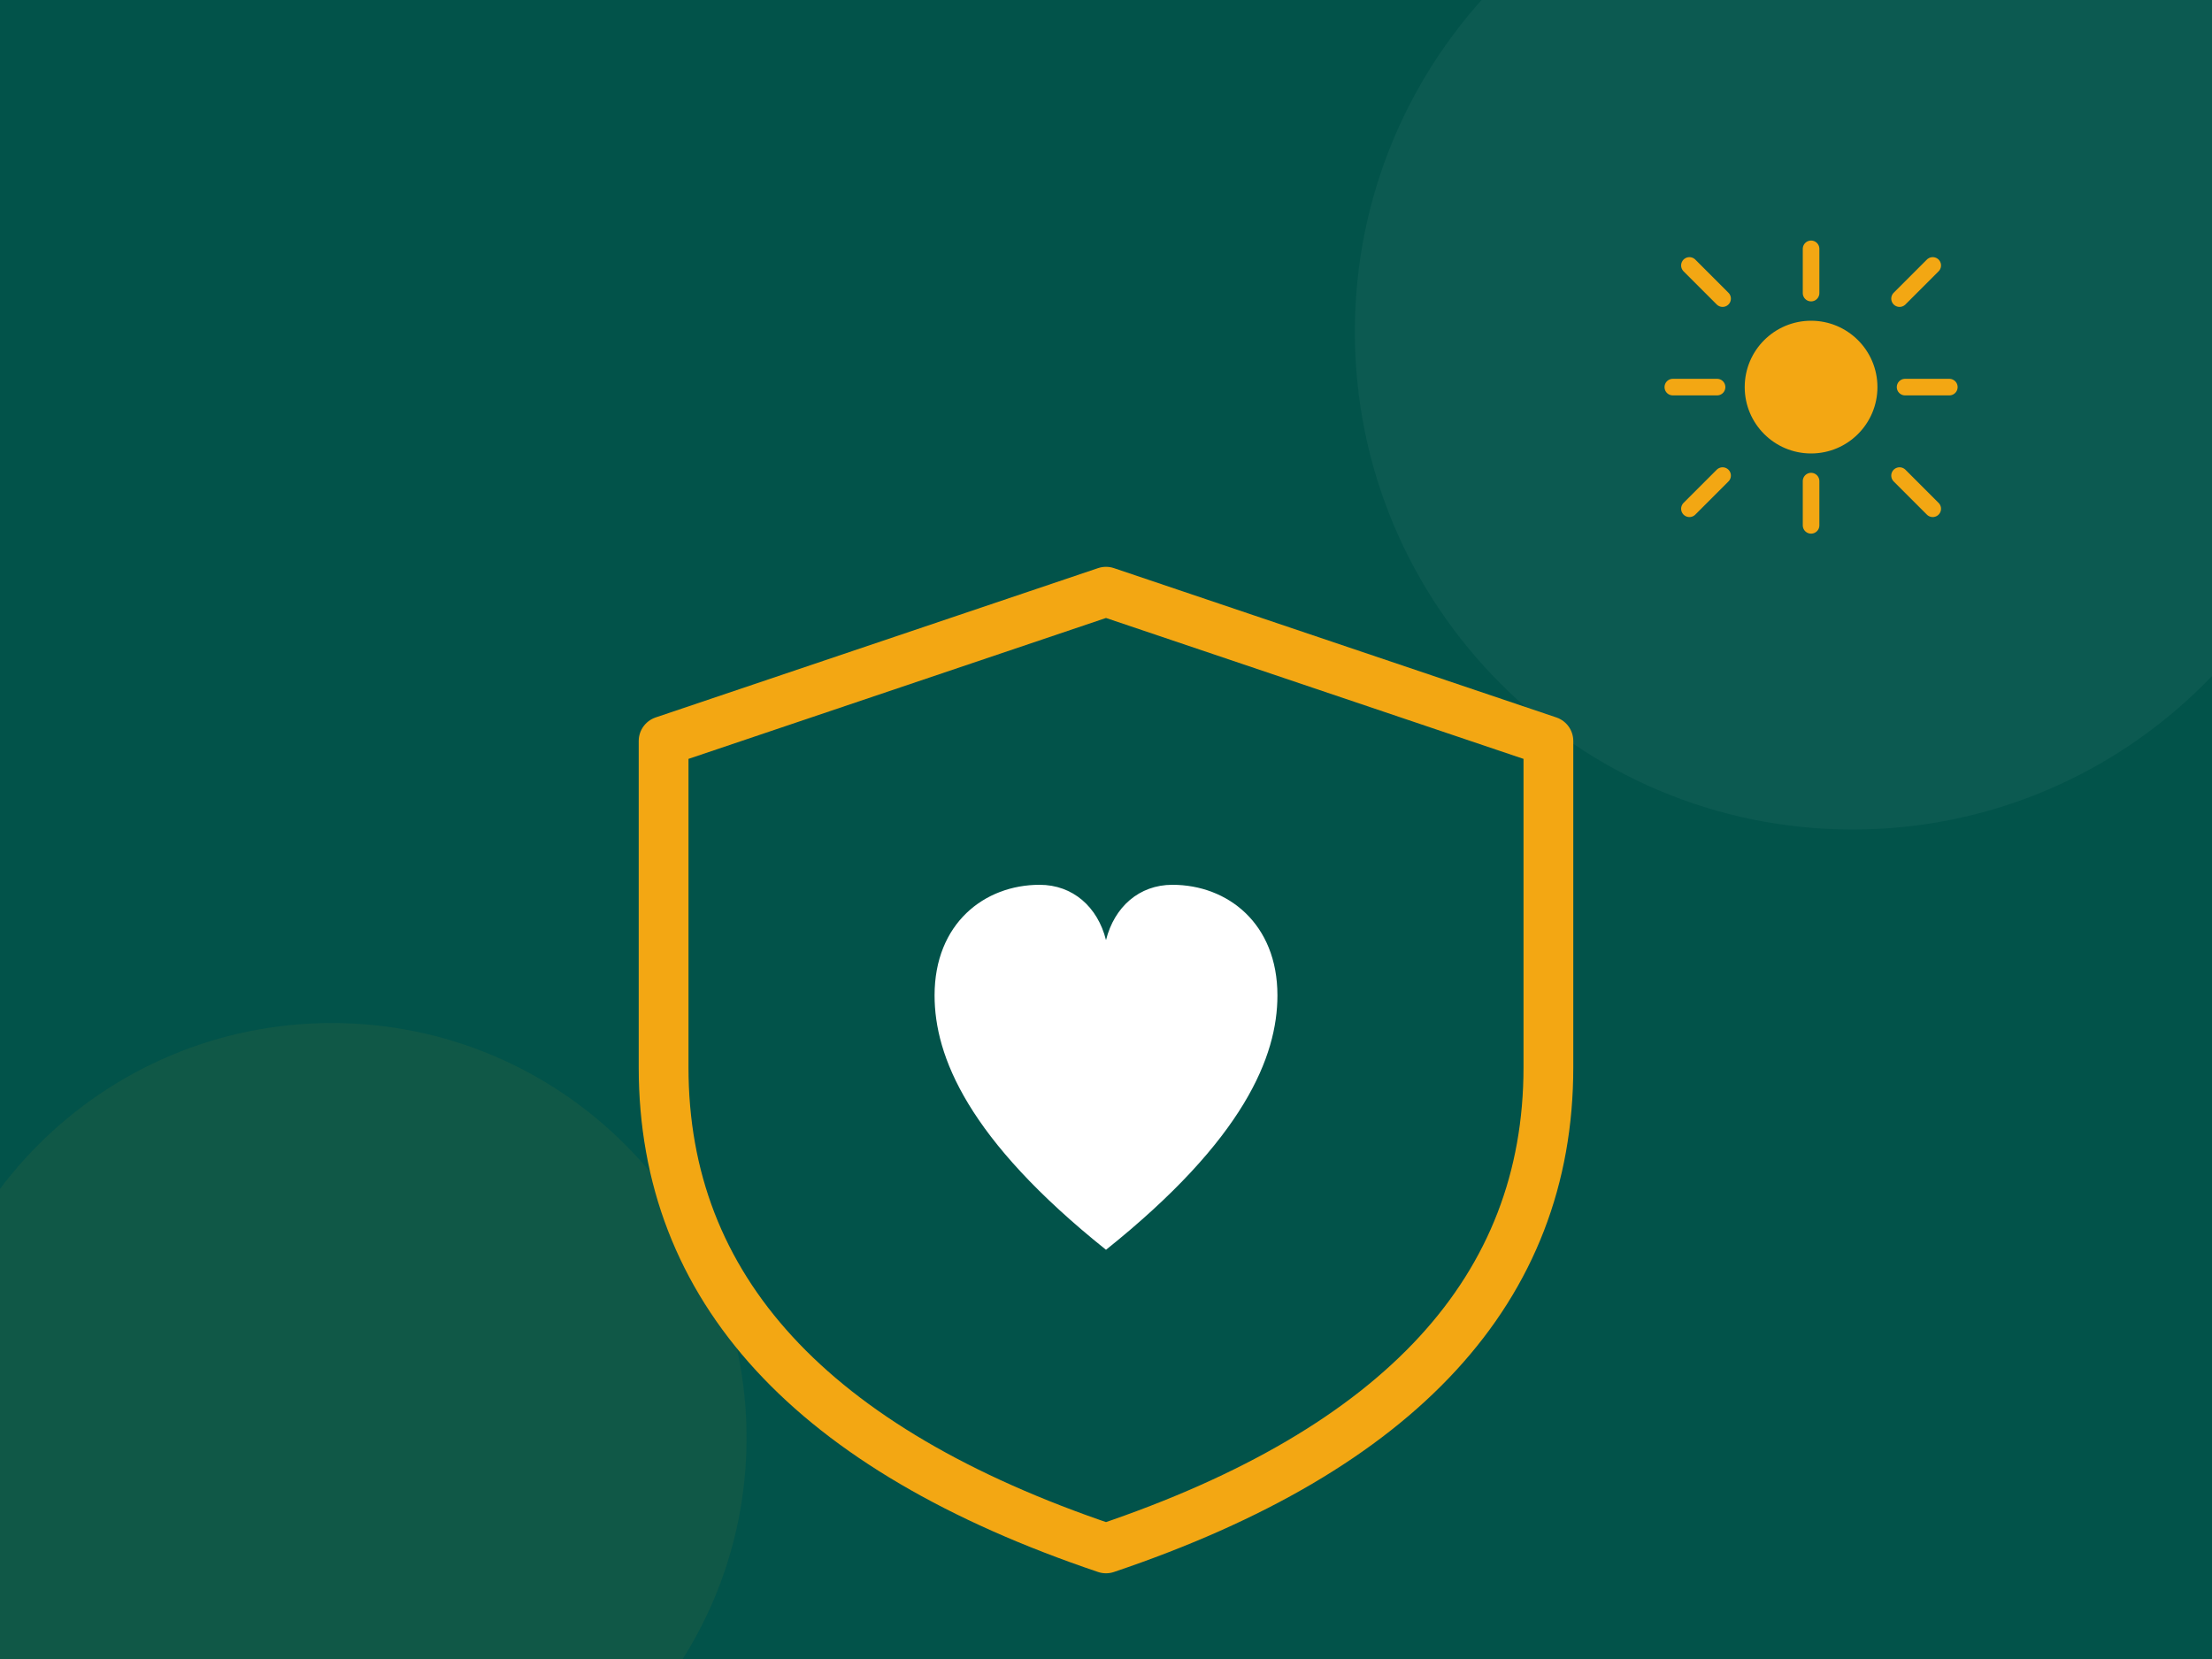
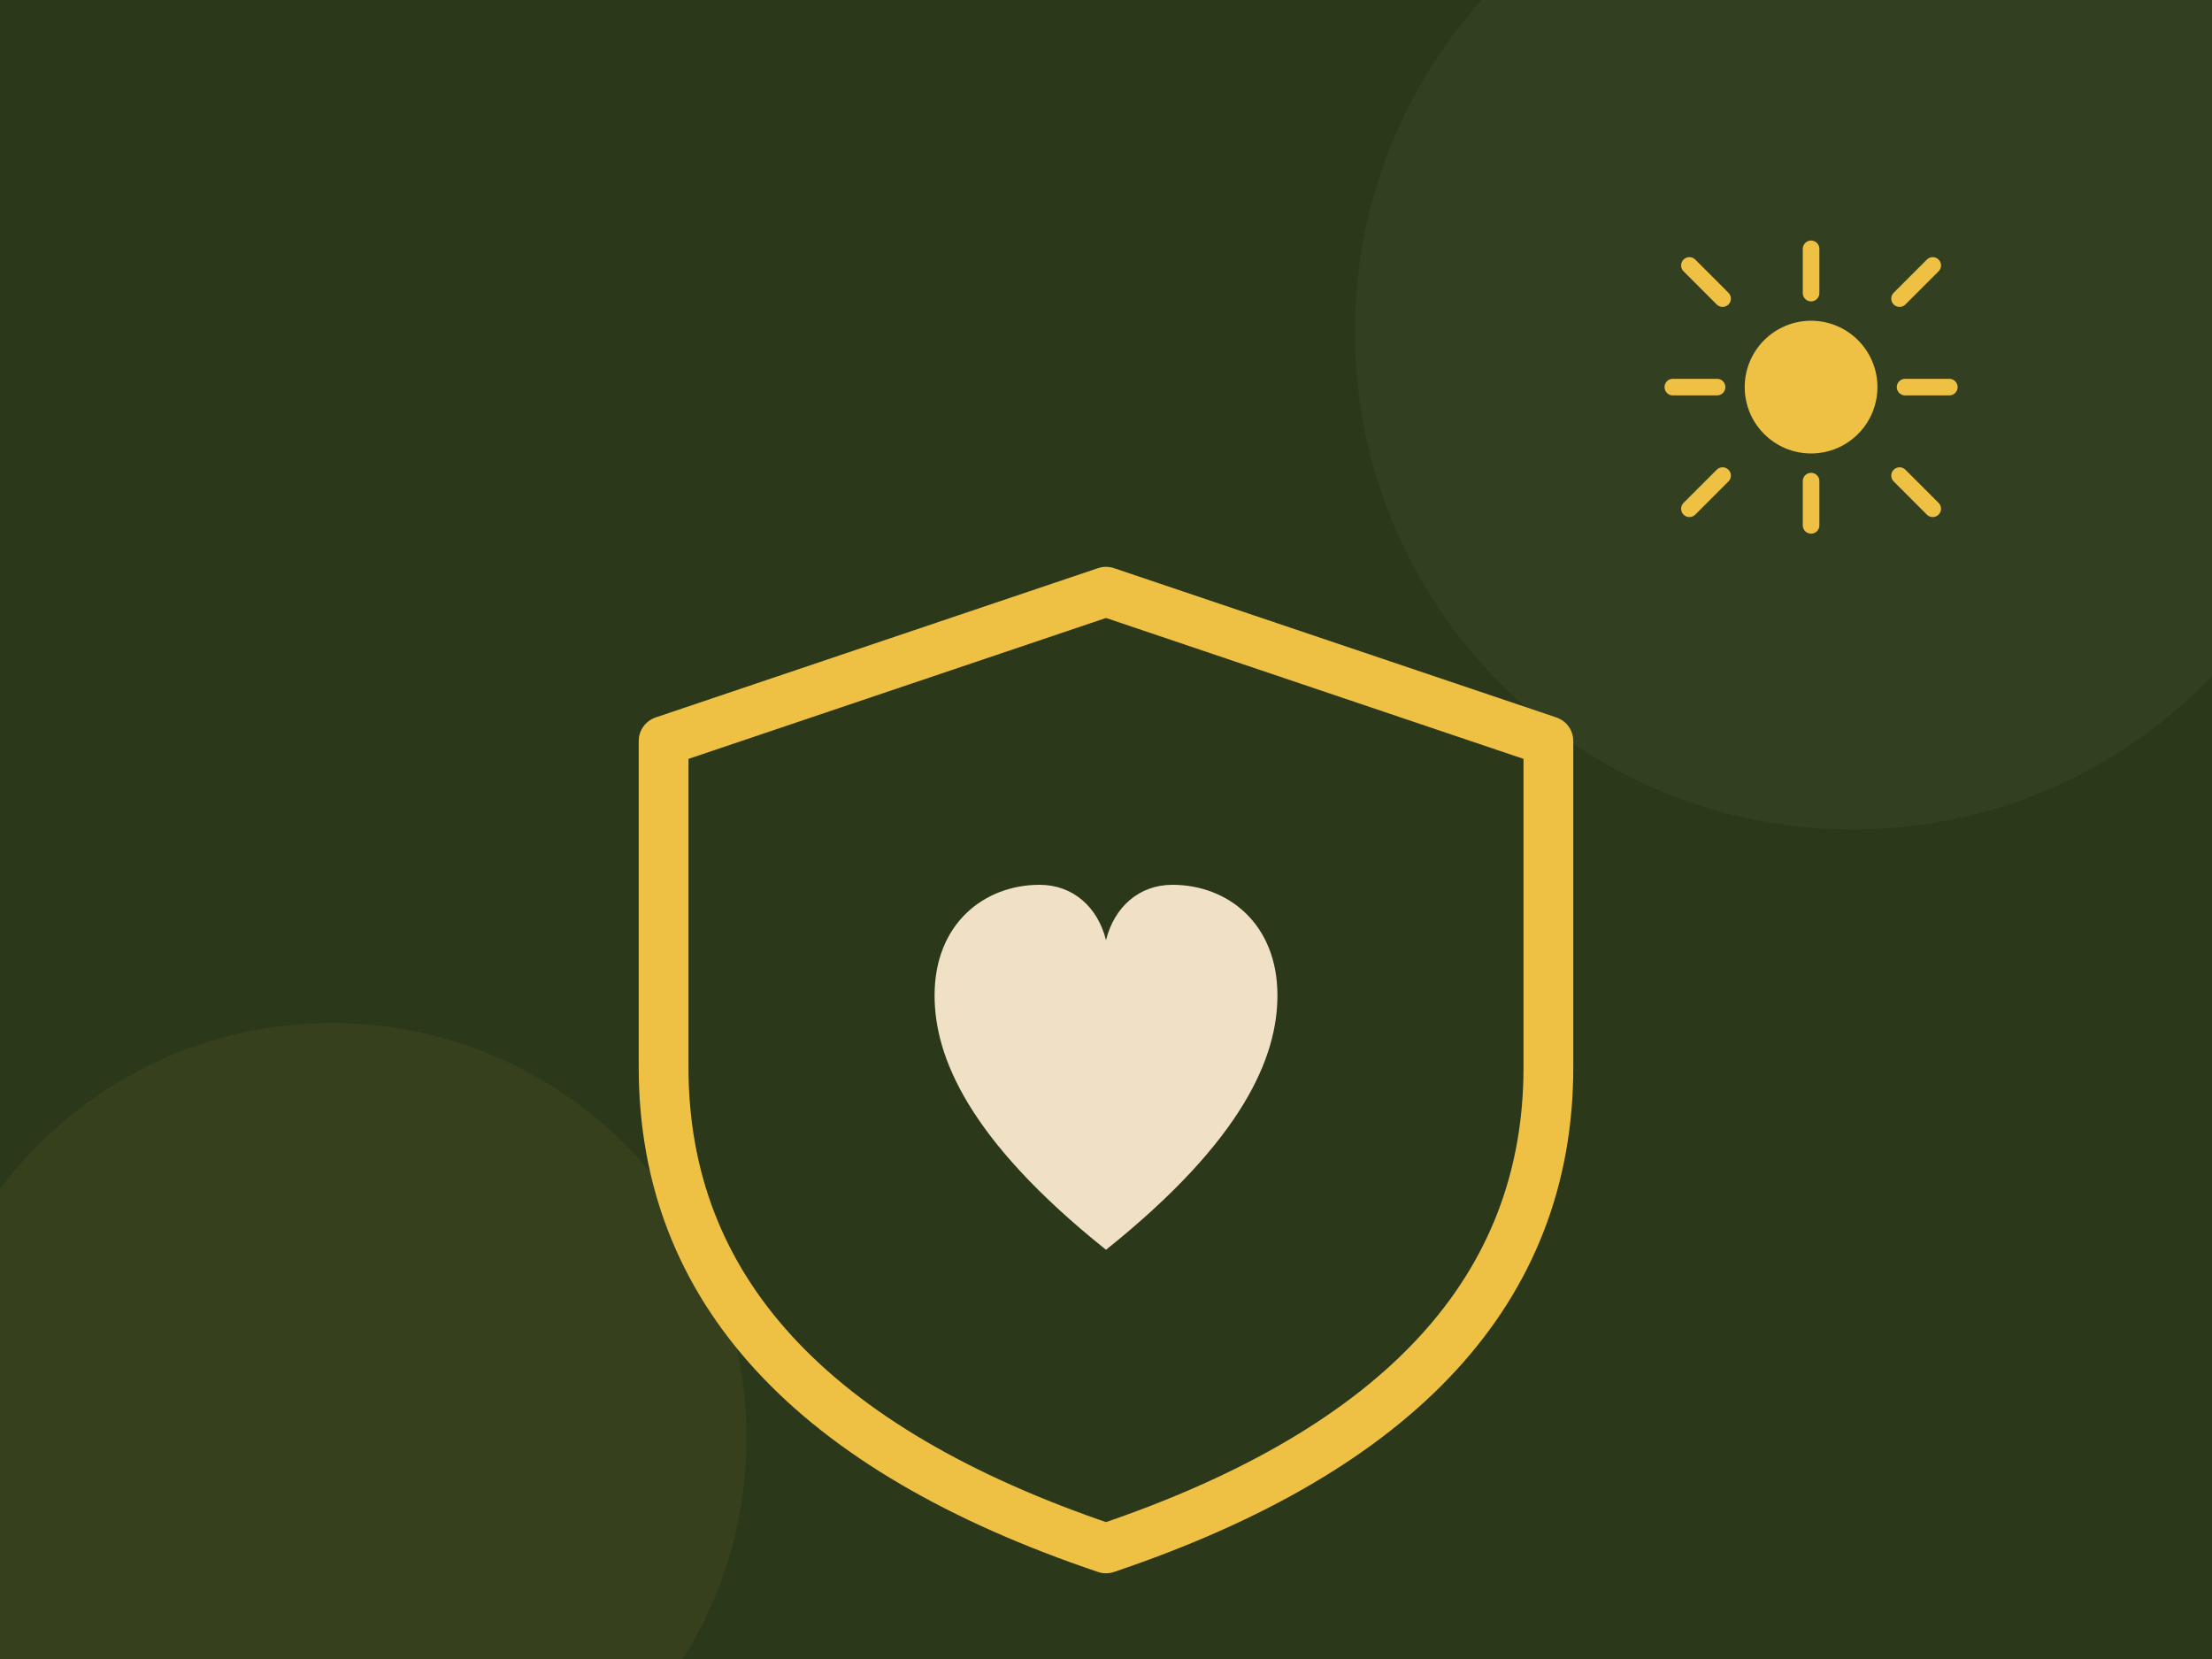
<svg xmlns="http://www.w3.org/2000/svg" viewBox="0 0 800 600" width="800" height="600" role="img">
-   <rect width="800" height="600" fill="#02534A" />
-   <circle cx="670" cy="120" r="180" fill="#FFFFFF" opacity="0.04" />
-   <circle cx="120" cy="520" r="150" fill="#F3A713" opacity="0.06" />
+   <rect width="800" height="600" fill="#2B381A" />
+   <circle cx="670" cy="120" r="180" fill="#F0E0C6" opacity="0.04" />
+   <circle cx="120" cy="520" r="150" fill="#EEC043" opacity="0.06" />
  <g transform="translate(655,140)">
-     <circle r="24" fill="#F3A713" />
-     <g stroke="#F3A713" stroke-width="6" stroke-linecap="round">
+     <circle r="24" fill="#EEC043" />
+     <g stroke="#EEC043" stroke-width="6" stroke-linecap="round">
      <path d="M0 -34 V -50" />
      <path d="M0 34 V 50" />
      <path d="M-34 0 H -50" />
      <path d="M34 0 H 50" />
      <path d="M-32 -32 L -44 -44" />
      <path d="M32 -32 L 44 -44" />
      <path d="M-32 32 L -44 44" />
      <path d="M32 32 L 44 44" />
    </g>
  </g>
-   <path d="M400 214 L 560 268 V 386 q0 120 -160 174 q-160 -54 -160 -174 V 268 z" fill="none" stroke="#F3A713" stroke-width="18" stroke-linejoin="round" />
-   <path d="M400 452 C 350 412 338 382 338 360 C 338 334 356 320 376 320 C 388 320 397 328 400 340 C 403 328 412 320 424 320 C 444 320 462 334 462 360 C 462 382 450 412 400 452 z" fill="#FFFFFF" />
+   <path d="M400 214 L 560 268 V 386 q0 120 -160 174 q-160 -54 -160 -174 V 268 z" fill="none" stroke="#EEC043" stroke-width="18" stroke-linejoin="round" />
+   <path d="M400 452 C 350 412 338 382 338 360 C 338 334 356 320 376 320 C 388 320 397 328 400 340 C 403 328 412 320 424 320 C 444 320 462 334 462 360 C 462 382 450 412 400 452 z" fill="#F0E0C6" />
</svg>
